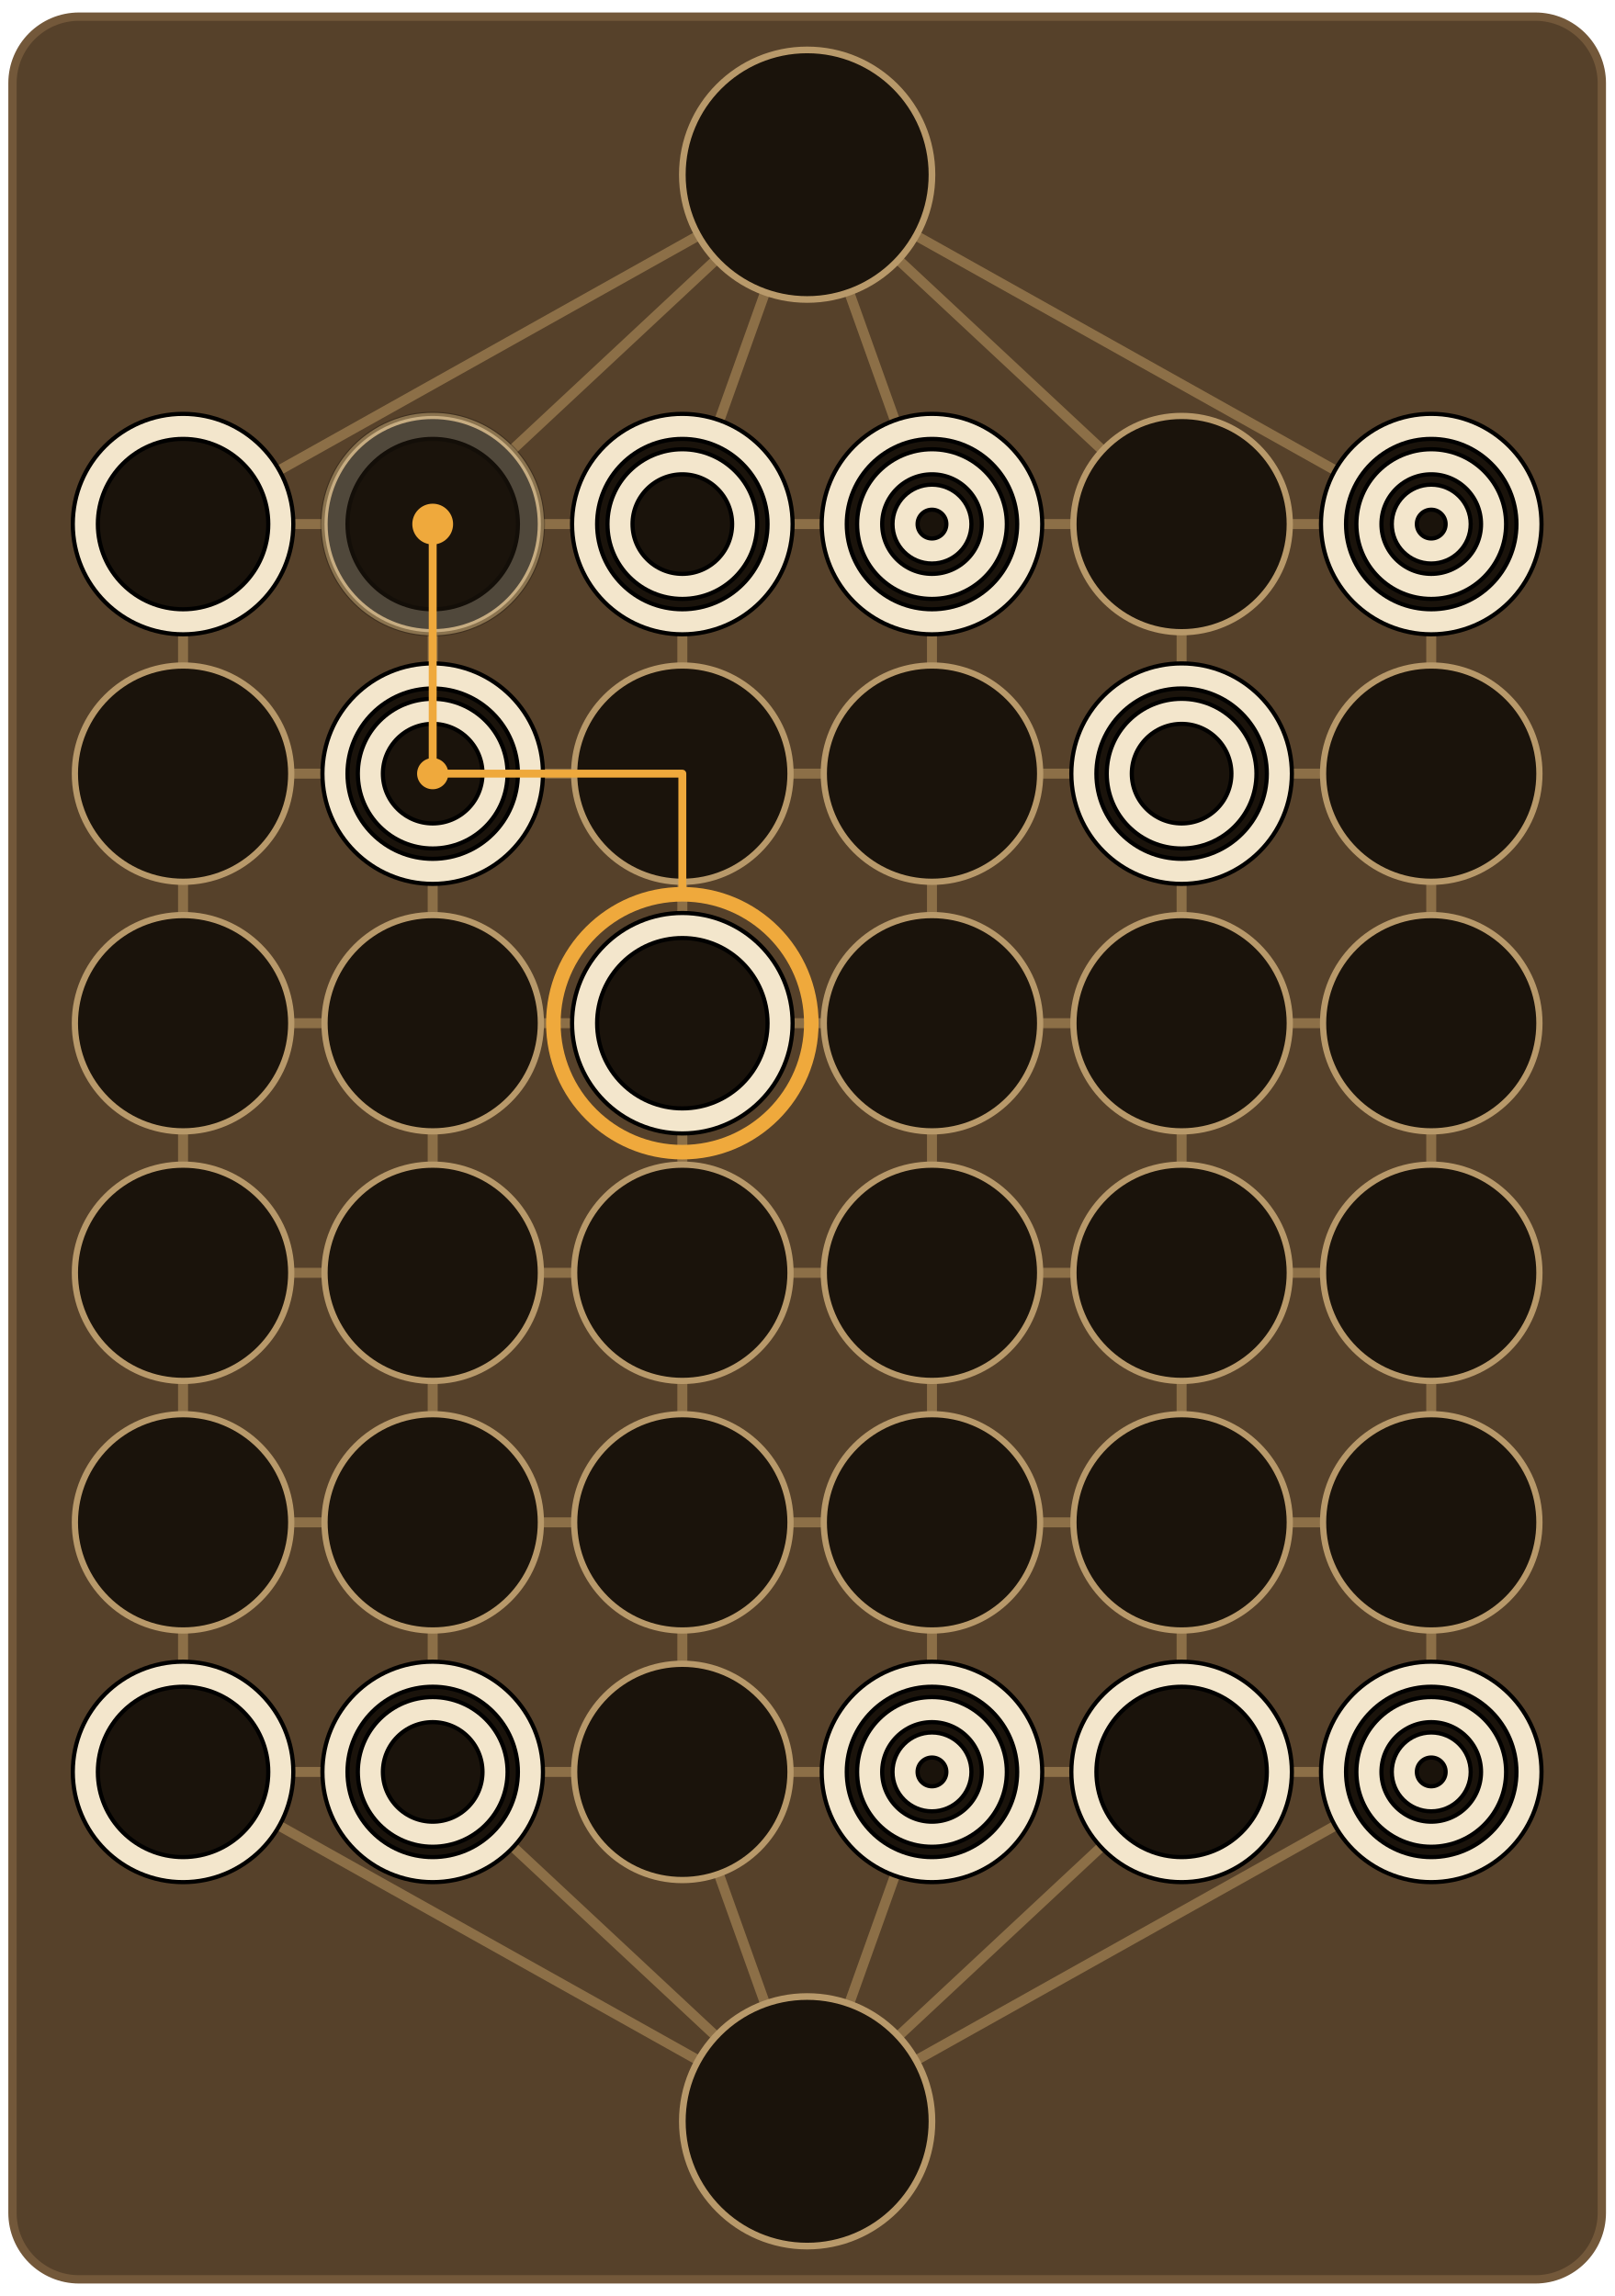
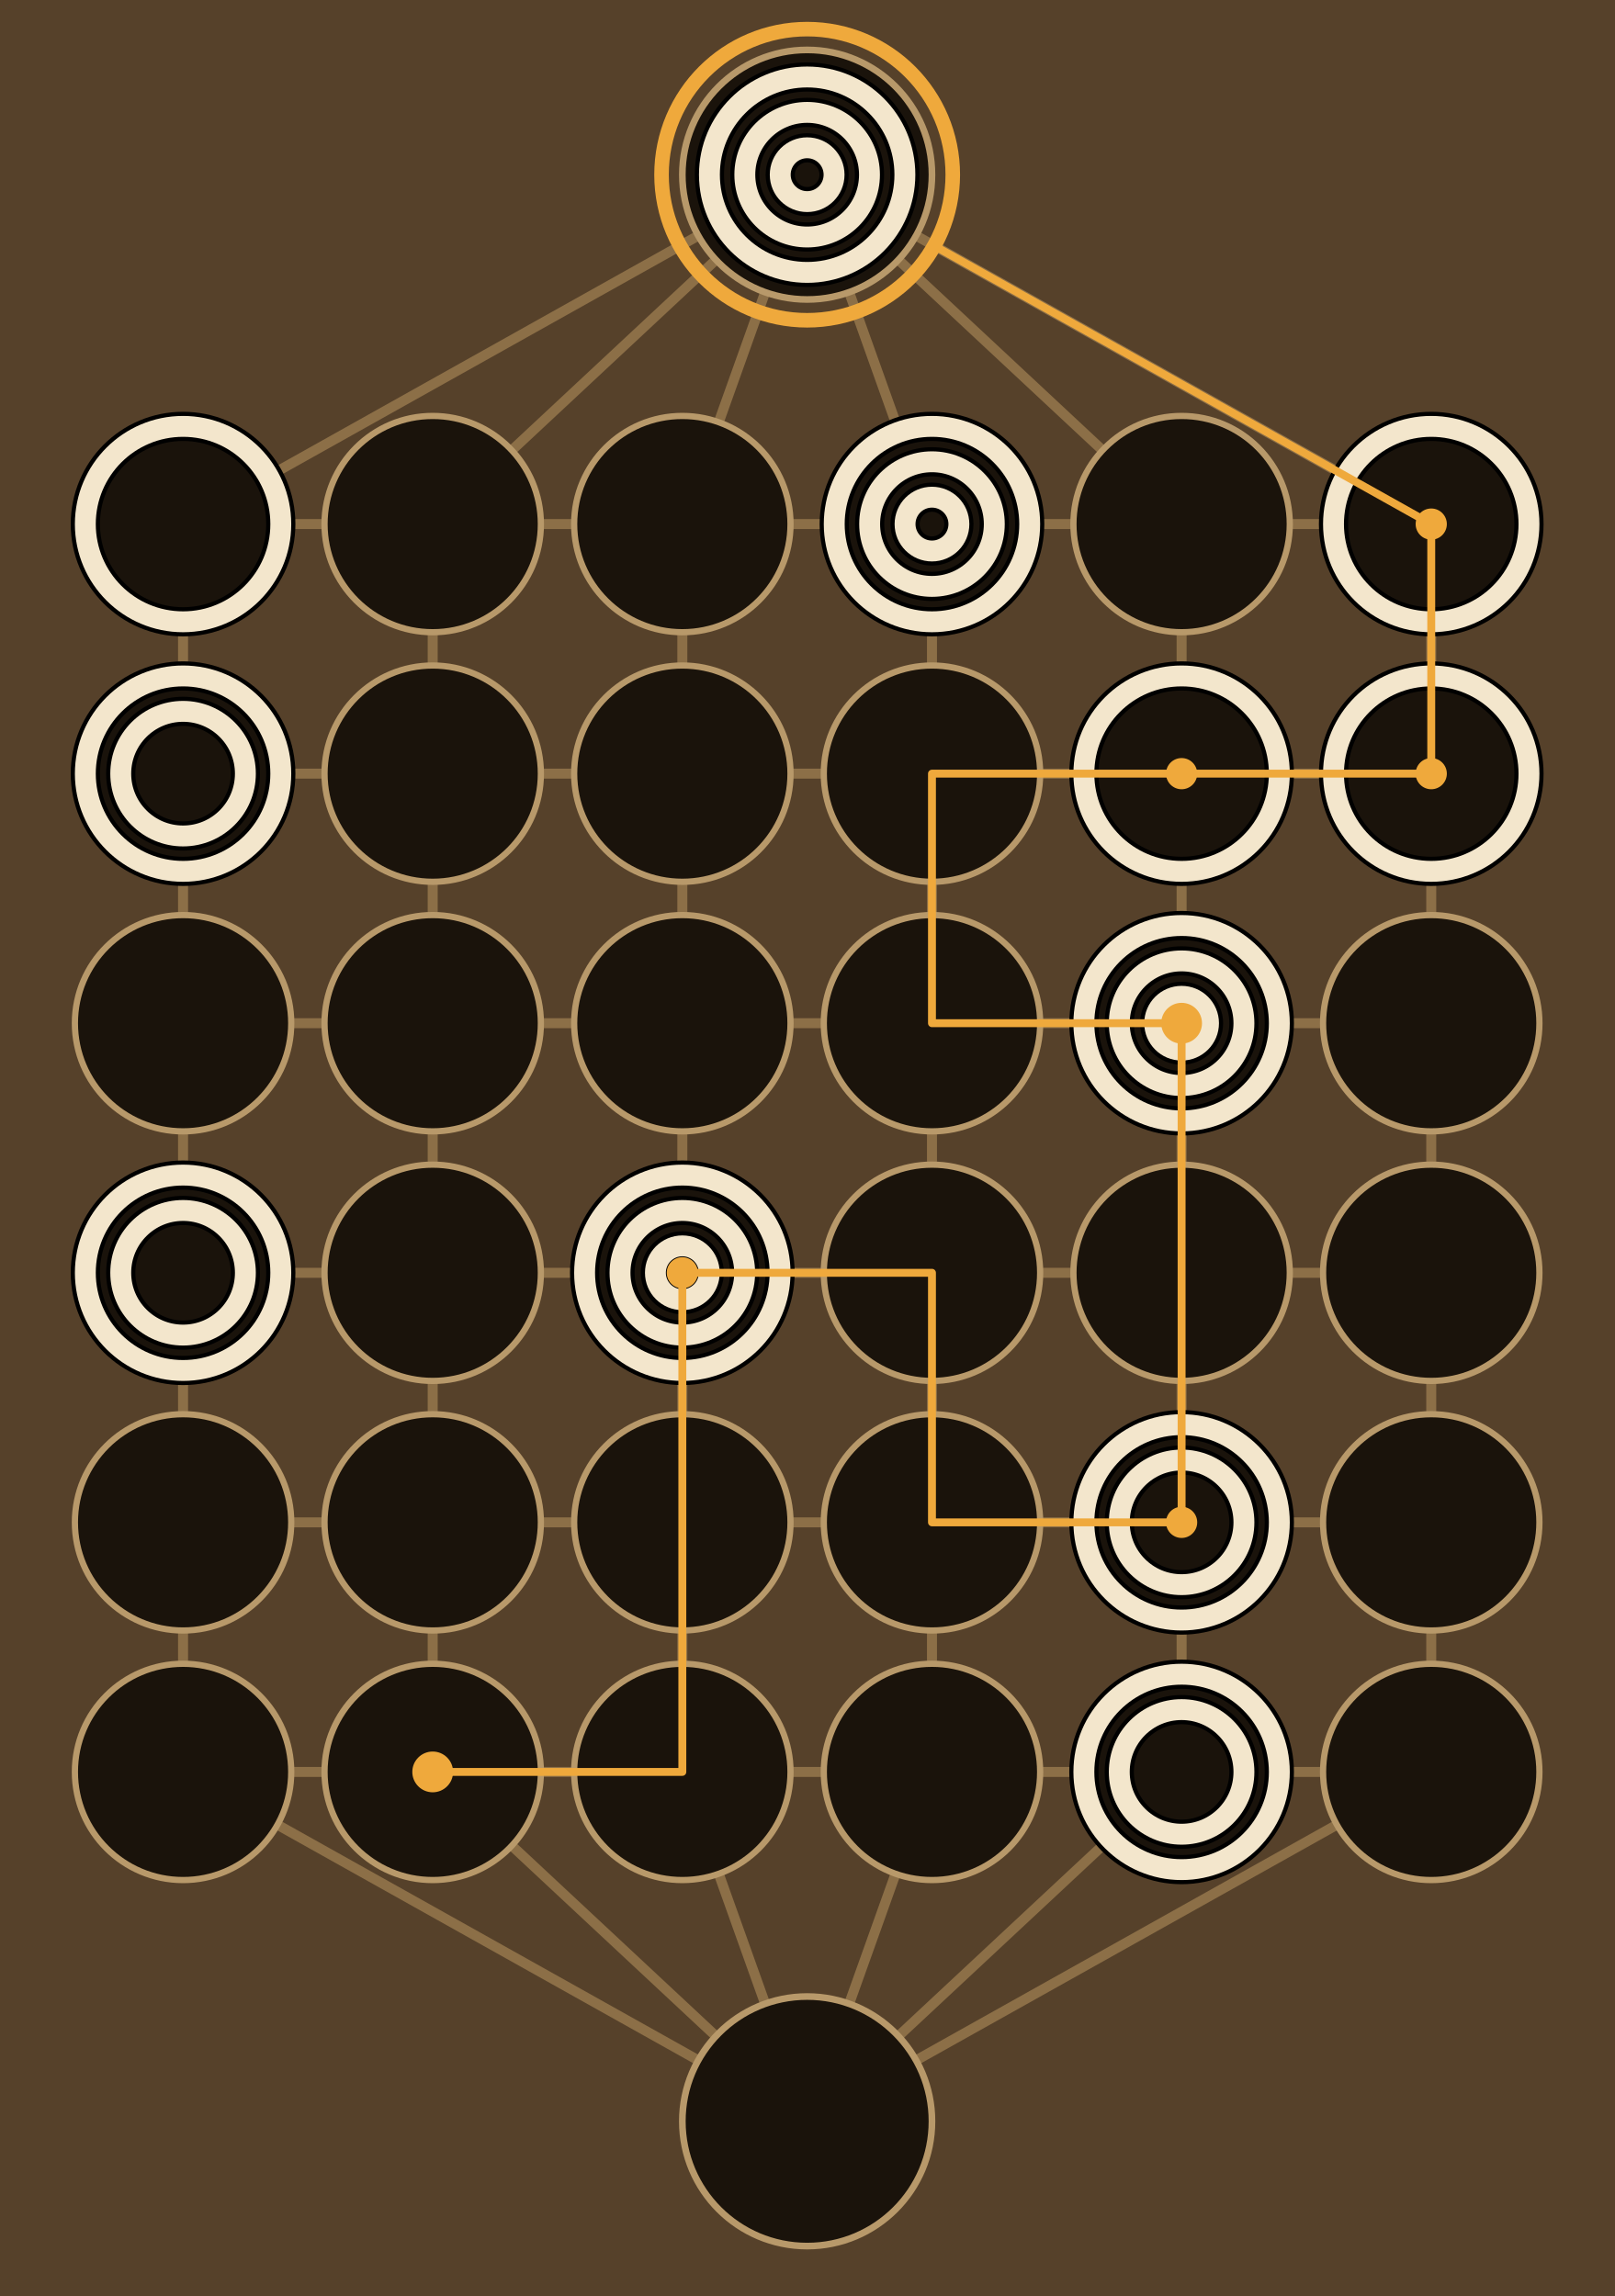
- <svg xmlns="http://www.w3.org/2000/svg" viewBox="-14 -96 388 552" role="img" aria-label="Gyges board">
-   <rect x="-11" y="-92" width="382" height="544" rx="16" stroke-width="2" style="fill:rgb(86, 65, 42);stroke:rgb(115, 88, 58);stroke-width:2px" />
-   <g stroke-width="2.4" stroke-linecap="round" style="stroke:rgb(140, 111, 71);stroke-width:2.4px;stroke-linecap:round">
+ <svg xmlns="http://www.w3.org/2000/svg" viewBox="-14 -96 388 552" preserveAspectRatio="xMidYMid meet" role="img" aria-label="Gyges board">
+   <rect x="-2000" y="-2000" width="4400" height="4600" style="fill:rgb(86, 65, 42);stroke:rgb(115, 88, 58);stroke-width:2px" />
+   <g stroke-linecap="round" style="stroke:rgb(140, 111, 71);stroke-width:2.4px;stroke-linecap:round">
+     <line x1="30" y1="30" x2="90" y2="30" />
    <line x1="30" y1="30" x2="30" y2="90" />
-     <line x1="30" y1="30" x2="90" y2="30" />
+     <line x1="30" y1="90" x2="90" y2="90" />
    <line x1="30" y1="90" x2="30" y2="150" />
-     <line x1="30" y1="90" x2="90" y2="90" />
+     <line x1="30" y1="150" x2="90" y2="150" />
    <line x1="30" y1="150" x2="30" y2="210" />
-     <line x1="30" y1="150" x2="90" y2="150" />
+     <line x1="30" y1="210" x2="90" y2="210" />
    <line x1="30" y1="210" x2="30" y2="270" />
-     <line x1="30" y1="210" x2="90" y2="210" />
+     <line x1="30" y1="270" x2="90" y2="270" />
    <line x1="30" y1="270" x2="30" y2="330" />
-     <line x1="30" y1="270" x2="90" y2="270" />
    <line x1="30" y1="330" x2="90" y2="330" />
+     <line x1="90" y1="30" x2="150" y2="30" />
    <line x1="90" y1="30" x2="90" y2="90" />
-     <line x1="90" y1="30" x2="150" y2="30" />
+     <line x1="90" y1="90" x2="150" y2="90" />
    <line x1="90" y1="90" x2="90" y2="150" />
-     <line x1="90" y1="90" x2="150" y2="90" />
+     <line x1="90" y1="150" x2="150" y2="150" />
    <line x1="90" y1="150" x2="90" y2="210" />
-     <line x1="90" y1="150" x2="150" y2="150" />
+     <line x1="90" y1="210" x2="150" y2="210" />
    <line x1="90" y1="210" x2="90" y2="270" />
-     <line x1="90" y1="210" x2="150" y2="210" />
+     <line x1="90" y1="270" x2="150" y2="270" />
    <line x1="90" y1="270" x2="90" y2="330" />
-     <line x1="90" y1="270" x2="150" y2="270" />
    <line x1="90" y1="330" x2="150" y2="330" />
+     <line x1="150" y1="30" x2="210" y2="30" />
    <line x1="150" y1="30" x2="150" y2="90" />
-     <line x1="150" y1="30" x2="210" y2="30" />
+     <line x1="150" y1="90" x2="210" y2="90" />
    <line x1="150" y1="90" x2="150" y2="150" />
-     <line x1="150" y1="90" x2="210" y2="90" />
+     <line x1="150" y1="150" x2="210" y2="150" />
    <line x1="150" y1="150" x2="150" y2="210" />
-     <line x1="150" y1="150" x2="210" y2="150" />
+     <line x1="150" y1="210" x2="210" y2="210" />
    <line x1="150" y1="210" x2="150" y2="270" />
-     <line x1="150" y1="210" x2="210" y2="210" />
+     <line x1="150" y1="270" x2="210" y2="270" />
    <line x1="150" y1="270" x2="150" y2="330" />
-     <line x1="150" y1="270" x2="210" y2="270" />
    <line x1="150" y1="330" x2="210" y2="330" />
+     <line x1="210" y1="30" x2="270" y2="30" />
    <line x1="210" y1="30" x2="210" y2="90" />
-     <line x1="210" y1="30" x2="270" y2="30" />
+     <line x1="210" y1="90" x2="270" y2="90" />
    <line x1="210" y1="90" x2="210" y2="150" />
-     <line x1="210" y1="90" x2="270" y2="90" />
+     <line x1="210" y1="150" x2="270" y2="150" />
    <line x1="210" y1="150" x2="210" y2="210" />
-     <line x1="210" y1="150" x2="270" y2="150" />
+     <line x1="210" y1="210" x2="270" y2="210" />
    <line x1="210" y1="210" x2="210" y2="270" />
-     <line x1="210" y1="210" x2="270" y2="210" />
+     <line x1="210" y1="270" x2="270" y2="270" />
    <line x1="210" y1="270" x2="210" y2="330" />
-     <line x1="210" y1="270" x2="270" y2="270" />
    <line x1="210" y1="330" x2="270" y2="330" />
+     <line x1="270" y1="30" x2="330" y2="30" />
    <line x1="270" y1="30" x2="270" y2="90" />
-     <line x1="270" y1="30" x2="330" y2="30" />
+     <line x1="270" y1="90" x2="330" y2="90" />
    <line x1="270" y1="90" x2="270" y2="150" />
-     <line x1="270" y1="90" x2="330" y2="90" />
+     <line x1="270" y1="150" x2="330" y2="150" />
    <line x1="270" y1="150" x2="270" y2="210" />
-     <line x1="270" y1="150" x2="330" y2="150" />
+     <line x1="270" y1="210" x2="330" y2="210" />
    <line x1="270" y1="210" x2="270" y2="270" />
-     <line x1="270" y1="210" x2="330" y2="210" />
+     <line x1="270" y1="270" x2="330" y2="270" />
    <line x1="270" y1="270" x2="270" y2="330" />
-     <line x1="270" y1="270" x2="330" y2="270" />
    <line x1="270" y1="330" x2="330" y2="330" />
    <line x1="330" y1="30" x2="330" y2="90" />
    <line x1="330" y1="90" x2="330" y2="150" />
    <line x1="330" y1="150" x2="330" y2="210" />
    <line x1="330" y1="210" x2="330" y2="270" />
    <line x1="330" y1="270" x2="330" y2="330" />
    <line x1="180" y1="-54" x2="30" y2="30" />
    <line x1="180" y1="414" x2="30" y2="330" />
    <line x1="180" y1="-54" x2="90" y2="30" />
    <line x1="180" y1="414" x2="90" y2="330" />
    <line x1="180" y1="-54" x2="150" y2="30" />
    <line x1="180" y1="414" x2="150" y2="330" />
    <line x1="180" y1="-54" x2="210" y2="30" />
    <line x1="180" y1="414" x2="210" y2="330" />
    <line x1="180" y1="-54" x2="270" y2="30" />
    <line x1="180" y1="414" x2="270" y2="330" />
    <line x1="180" y1="-54" x2="330" y2="30" />
    <line x1="180" y1="414" x2="330" y2="330" />
  </g>
-   <g>
-     <circle cx="180" cy="414" r="38" fill="transparent" style="fill:rgba(0, 0, 0, 0)" />
-     <circle cx="180" cy="414" r="30" stroke-width="1.6" style="fill:rgb(26, 19, 11);stroke:rgb(184, 153, 106);stroke-width:1.6px" />
-   </g>
-   <g>
-     <circle cx="180" cy="-54" r="38" fill="transparent" style="fill:rgba(0, 0, 0, 0)" />
-     <circle cx="180" cy="-54" r="30" stroke-width="1.6" style="fill:rgb(26, 19, 11);stroke:rgb(184, 153, 106);stroke-width:1.6px" />
-   </g>
-   <g>
-     <rect x="0" y="0" width="60" height="60" fill="transparent" style="fill:rgba(0, 0, 0, 0)" />
-     <circle cx="30" cy="30" r="26" stroke-width="1.5" style="fill:rgb(26, 19, 11);stroke:rgb(184, 153, 106);stroke-width:1.5px" />
-     <g>
-       <circle cx="30" cy="30" r="23.49" fill="none" stroke-width="7.02" style="fill:none;stroke:rgb(0, 0, 0);stroke-width:7.02px" />
-       <circle cx="30" cy="30" r="23.49" fill="none" stroke-width="5.02" style="fill:none;stroke:rgb(243, 230, 204);stroke-width:5.02px" />
-     </g>
-   </g>
-   <g>
-     <rect x="60" y="0" width="60" height="60" fill="transparent" style="fill:rgba(0, 0, 0, 0)" />
-     <circle cx="90" cy="30" r="26" stroke-width="1.5" style="fill:rgb(26, 19, 11);stroke:rgb(184, 153, 106);stroke-width:1.5px" />
-     <g opacity="0.25" style="opacity:0.25">
-       <circle cx="90" cy="30" r="23.49" fill="none" stroke-width="7.02" style="fill:none;stroke:rgb(0, 0, 0);stroke-width:7.02px" />
-       <circle cx="90" cy="30" r="23.49" fill="none" stroke-width="5.02" style="fill:none;stroke:rgb(243, 230, 204);stroke-width:5.02px" />
-     </g>
-   </g>
-   <g>
-     <rect x="120" y="0" width="60" height="60" fill="transparent" style="fill:rgba(0, 0, 0, 0)" />
-     <circle cx="150" cy="30" r="26" stroke-width="1.5" style="fill:rgb(26, 19, 11);stroke:rgb(184, 153, 106);stroke-width:1.5px" />
-     <g>
-       <circle cx="150" cy="30" r="23.49" fill="none" stroke-width="7.02" style="fill:none;stroke:rgb(0, 0, 0);stroke-width:7.02px" />
-       <circle cx="150" cy="30" r="23.49" fill="none" stroke-width="5.02" style="fill:none;stroke:rgb(243, 230, 204);stroke-width:5.02px" />
-       <circle cx="150" cy="30" r="14.98" fill="none" stroke-width="7.02" style="fill:none;stroke:rgb(0, 0, 0);stroke-width:7.02px" />
-       <circle cx="150" cy="30" r="14.98" fill="none" stroke-width="5.02" style="fill:none;stroke:rgb(243, 230, 204);stroke-width:5.02px" />
-     </g>
-   </g>
-   <g>
-     <rect x="180" y="0" width="60" height="60" fill="transparent" style="fill:rgba(0, 0, 0, 0)" />
-     <circle cx="210" cy="30" r="26" stroke-width="1.5" style="fill:rgb(26, 19, 11);stroke:rgb(184, 153, 106);stroke-width:1.5px" />
-     <g>
-       <circle cx="210" cy="30" r="23.49" fill="none" stroke-width="7.02" style="fill:none;stroke:rgb(0, 0, 0);stroke-width:7.02px" />
-       <circle cx="210" cy="30" r="23.49" fill="none" stroke-width="5.02" style="fill:none;stroke:rgb(243, 230, 204);stroke-width:5.02px" />
-       <circle cx="210" cy="30" r="14.98" fill="none" stroke-width="7.02" style="fill:none;stroke:rgb(0, 0, 0);stroke-width:7.02px" />
-       <circle cx="210" cy="30" r="14.98" fill="none" stroke-width="5.02" style="fill:none;stroke:rgb(243, 230, 204);stroke-width:5.02px" />
-       <circle cx="210" cy="30" r="6.47" fill="none" stroke-width="7.02" style="fill:none;stroke:rgb(0, 0, 0);stroke-width:7.02px" />
-       <circle cx="210" cy="30" r="6.47" fill="none" stroke-width="5.02" style="fill:none;stroke:rgb(243, 230, 204);stroke-width:5.02px" />
-     </g>
-   </g>
-   <g>
-     <rect x="240" y="0" width="60" height="60" fill="transparent" style="fill:rgba(0, 0, 0, 0)" />
-     <circle cx="270" cy="30" r="26" stroke-width="1.5" style="fill:rgb(26, 19, 11);stroke:rgb(184, 153, 106);stroke-width:1.5px" />
-     <g />
-   </g>
-   <g>
-     <rect x="300" y="0" width="60" height="60" fill="transparent" style="fill:rgba(0, 0, 0, 0)" />
-     <circle cx="330" cy="30" r="26" stroke-width="1.5" style="fill:rgb(26, 19, 11);stroke:rgb(184, 153, 106);stroke-width:1.5px" />
-     <g>
-       <circle cx="330" cy="30" r="23.49" fill="none" stroke-width="7.02" style="fill:none;stroke:rgb(0, 0, 0);stroke-width:7.02px" />
-       <circle cx="330" cy="30" r="23.49" fill="none" stroke-width="5.02" style="fill:none;stroke:rgb(243, 230, 204);stroke-width:5.02px" />
-       <circle cx="330" cy="30" r="14.98" fill="none" stroke-width="7.02" style="fill:none;stroke:rgb(0, 0, 0);stroke-width:7.02px" />
-       <circle cx="330" cy="30" r="14.98" fill="none" stroke-width="5.02" style="fill:none;stroke:rgb(243, 230, 204);stroke-width:5.02px" />
-       <circle cx="330" cy="30" r="6.47" fill="none" stroke-width="7.02" style="fill:none;stroke:rgb(0, 0, 0);stroke-width:7.02px" />
-       <circle cx="330" cy="30" r="6.47" fill="none" stroke-width="5.02" style="fill:none;stroke:rgb(243, 230, 204);stroke-width:5.02px" />
-     </g>
-   </g>
-   <g>
-     <rect x="0" y="60" width="60" height="60" fill="transparent" style="fill:rgba(0, 0, 0, 0)" />
-     <circle cx="30" cy="90" r="26" stroke-width="1.5" style="fill:rgb(26, 19, 11);stroke:rgb(184, 153, 106);stroke-width:1.5px" />
-   </g>
-   <g>
-     <rect x="60" y="60" width="60" height="60" fill="transparent" style="fill:rgba(0, 0, 0, 0)" />
-     <circle cx="90" cy="90" r="26" stroke-width="1.5" style="fill:rgb(26, 19, 11);stroke:rgb(184, 153, 106);stroke-width:1.5px" />
-     <g>
-       <circle cx="90" cy="90" r="23.49" fill="none" stroke-width="7.02" style="fill:none;stroke:rgb(0, 0, 0);stroke-width:7.02px" />
-       <circle cx="90" cy="90" r="23.49" fill="none" stroke-width="5.02" style="fill:none;stroke:rgb(243, 230, 204);stroke-width:5.02px" />
-       <circle cx="90" cy="90" r="14.98" fill="none" stroke-width="7.02" style="fill:none;stroke:rgb(0, 0, 0);stroke-width:7.02px" />
-       <circle cx="90" cy="90" r="14.98" fill="none" stroke-width="5.02" style="fill:none;stroke:rgb(243, 230, 204);stroke-width:5.02px" />
-     </g>
-   </g>
-   <g>
-     <rect x="120" y="60" width="60" height="60" fill="transparent" style="fill:rgba(0, 0, 0, 0)" />
-     <circle cx="150" cy="90" r="26" stroke-width="1.5" style="fill:rgb(26, 19, 11);stroke:rgb(184, 153, 106);stroke-width:1.5px" />
-   </g>
-   <g>
-     <rect x="180" y="60" width="60" height="60" fill="transparent" style="fill:rgba(0, 0, 0, 0)" />
-     <circle cx="210" cy="90" r="26" stroke-width="1.5" style="fill:rgb(26, 19, 11);stroke:rgb(184, 153, 106);stroke-width:1.5px" />
-   </g>
-   <g>
-     <rect x="240" y="60" width="60" height="60" fill="transparent" style="fill:rgba(0, 0, 0, 0)" />
-     <circle cx="270" cy="90" r="26" stroke-width="1.5" style="fill:rgb(26, 19, 11);stroke:rgb(184, 153, 106);stroke-width:1.5px" />
-     <circle cx="270" cy="90" r="23.49" fill="none" stroke-width="7.02" style="fill:none;stroke:rgb(0, 0, 0);stroke-width:7.02px" />
-     <circle cx="270" cy="90" r="23.49" fill="none" stroke-width="5.02" style="fill:none;stroke:rgb(243, 230, 204);stroke-width:5.02px" />
-     <circle cx="270" cy="90" r="14.98" fill="none" stroke-width="7.02" style="fill:none;stroke:rgb(0, 0, 0);stroke-width:7.02px" />
-     <circle cx="270" cy="90" r="14.98" fill="none" stroke-width="5.02" style="fill:none;stroke:rgb(243, 230, 204);stroke-width:5.02px" />
-   </g>
-   <g>
-     <rect x="300" y="60" width="60" height="60" fill="transparent" style="fill:rgba(0, 0, 0, 0)" />
-     <circle cx="330" cy="90" r="26" stroke-width="1.5" style="fill:rgb(26, 19, 11);stroke:rgb(184, 153, 106);stroke-width:1.5px" />
-   </g>
-   <g>
-     <rect x="0" y="120" width="60" height="60" fill="transparent" style="fill:rgba(0, 0, 0, 0)" />
-     <circle cx="30" cy="150" r="26" stroke-width="1.5" style="fill:rgb(26, 19, 11);stroke:rgb(184, 153, 106);stroke-width:1.5px" />
-   </g>
-   <g>
-     <rect x="60" y="120" width="60" height="60" fill="transparent" style="fill:rgba(0, 0, 0, 0)" />
-     <circle cx="90" cy="150" r="26" stroke-width="1.5" style="fill:rgb(26, 19, 11);stroke:rgb(184, 153, 106);stroke-width:1.5px" />
-   </g>
-   <g>
-     <rect x="120" y="120" width="60" height="60" fill="transparent" style="fill:rgba(0, 0, 0, 0)" />
-     <circle cx="150" cy="150" r="26" stroke-width="1.5" style="fill:rgb(26, 19, 11);stroke:rgb(184, 153, 106);stroke-width:1.5px" />
-     <g>
-       <circle cx="150" cy="150" r="23.49" fill="none" stroke-width="7.02" style="fill:none;stroke:rgb(0, 0, 0);stroke-width:7.02px" />
-       <circle cx="150" cy="150" r="23.49" fill="none" stroke-width="5.02" style="fill:none;stroke:rgb(243, 230, 204);stroke-width:5.02px" />
-     </g>
-   </g>
-   <g>
-     <rect x="180" y="120" width="60" height="60" fill="transparent" style="fill:rgba(0, 0, 0, 0)" />
-     <circle cx="210" cy="150" r="26" stroke-width="1.5" style="fill:rgb(26, 19, 11);stroke:rgb(184, 153, 106);stroke-width:1.5px" />
-   </g>
-   <g>
-     <rect x="240" y="120" width="60" height="60" fill="transparent" style="fill:rgba(0, 0, 0, 0)" />
-     <circle cx="270" cy="150" r="26" stroke-width="1.5" style="fill:rgb(26, 19, 11);stroke:rgb(184, 153, 106);stroke-width:1.5px" />
-   </g>
-   <g>
-     <rect x="300" y="120" width="60" height="60" fill="transparent" style="fill:rgba(0, 0, 0, 0)" />
-     <circle cx="330" cy="150" r="26" stroke-width="1.5" style="fill:rgb(26, 19, 11);stroke:rgb(184, 153, 106);stroke-width:1.5px" />
-   </g>
-   <g>
-     <rect x="0" y="180" width="60" height="60" fill="transparent" style="fill:rgba(0, 0, 0, 0)" />
-     <circle cx="30" cy="210" r="26" stroke-width="1.5" style="fill:rgb(26, 19, 11);stroke:rgb(184, 153, 106);stroke-width:1.5px" />
-   </g>
-   <g>
-     <rect x="60" y="180" width="60" height="60" fill="transparent" style="fill:rgba(0, 0, 0, 0)" />
-     <circle cx="90" cy="210" r="26" stroke-width="1.5" style="fill:rgb(26, 19, 11);stroke:rgb(184, 153, 106);stroke-width:1.5px" />
-   </g>
-   <g>
-     <rect x="120" y="180" width="60" height="60" fill="transparent" style="fill:rgba(0, 0, 0, 0)" />
-     <circle cx="150" cy="210" r="26" stroke-width="1.5" style="fill:rgb(26, 19, 11);stroke:rgb(184, 153, 106);stroke-width:1.5px" />
-   </g>
-   <g>
-     <rect x="180" y="180" width="60" height="60" fill="transparent" style="fill:rgba(0, 0, 0, 0)" />
-     <circle cx="210" cy="210" r="26" stroke-width="1.5" style="fill:rgb(26, 19, 11);stroke:rgb(184, 153, 106);stroke-width:1.5px" />
-   </g>
-   <g>
-     <rect x="240" y="180" width="60" height="60" fill="transparent" style="fill:rgba(0, 0, 0, 0)" />
-     <circle cx="270" cy="210" r="26" stroke-width="1.5" style="fill:rgb(26, 19, 11);stroke:rgb(184, 153, 106);stroke-width:1.5px" />
-   </g>
-   <g>
-     <rect x="300" y="180" width="60" height="60" fill="transparent" style="fill:rgba(0, 0, 0, 0)" />
-     <circle cx="330" cy="210" r="26" stroke-width="1.5" style="fill:rgb(26, 19, 11);stroke:rgb(184, 153, 106);stroke-width:1.5px" />
-   </g>
-   <g>
-     <rect x="0" y="240" width="60" height="60" fill="transparent" style="fill:rgba(0, 0, 0, 0)" />
-     <circle cx="30" cy="270" r="26" stroke-width="1.5" style="fill:rgb(26, 19, 11);stroke:rgb(184, 153, 106);stroke-width:1.5px" />
-   </g>
-   <g>
-     <rect x="60" y="240" width="60" height="60" fill="transparent" style="fill:rgba(0, 0, 0, 0)" />
-     <circle cx="90" cy="270" r="26" stroke-width="1.5" style="fill:rgb(26, 19, 11);stroke:rgb(184, 153, 106);stroke-width:1.5px" />
-   </g>
-   <g>
-     <rect x="120" y="240" width="60" height="60" fill="transparent" style="fill:rgba(0, 0, 0, 0)" />
-     <circle cx="150" cy="270" r="26" stroke-width="1.5" style="fill:rgb(26, 19, 11);stroke:rgb(184, 153, 106);stroke-width:1.5px" />
-   </g>
-   <g>
-     <rect x="180" y="240" width="60" height="60" fill="transparent" style="fill:rgba(0, 0, 0, 0)" />
-     <circle cx="210" cy="270" r="26" stroke-width="1.5" style="fill:rgb(26, 19, 11);stroke:rgb(184, 153, 106);stroke-width:1.5px" />
-   </g>
-   <g>
-     <rect x="240" y="240" width="60" height="60" fill="transparent" style="fill:rgba(0, 0, 0, 0)" />
-     <circle cx="270" cy="270" r="26" stroke-width="1.5" style="fill:rgb(26, 19, 11);stroke:rgb(184, 153, 106);stroke-width:1.5px" />
-   </g>
-   <g>
-     <rect x="300" y="240" width="60" height="60" fill="transparent" style="fill:rgba(0, 0, 0, 0)" />
-     <circle cx="330" cy="270" r="26" stroke-width="1.5" style="fill:rgb(26, 19, 11);stroke:rgb(184, 153, 106);stroke-width:1.5px" />
-   </g>
-   <g>
-     <rect x="0" y="300" width="60" height="60" fill="transparent" style="fill:rgba(0, 0, 0, 0)" />
-     <circle cx="30" cy="330" r="26" stroke-width="1.5" style="fill:rgb(26, 19, 11);stroke:rgb(184, 153, 106);stroke-width:1.5px" />
-     <g>
-       <circle cx="30" cy="330" r="23.49" fill="none" stroke-width="7.02" style="fill:none;stroke:rgb(0, 0, 0);stroke-width:7.02px" />
-       <circle cx="30" cy="330" r="23.49" fill="none" stroke-width="5.02" style="fill:none;stroke:rgb(243, 230, 204);stroke-width:5.02px" />
-     </g>
-   </g>
-   <g>
-     <rect x="60" y="300" width="60" height="60" fill="transparent" style="fill:rgba(0, 0, 0, 0)" />
-     <circle cx="90" cy="330" r="26" stroke-width="1.5" style="fill:rgb(26, 19, 11);stroke:rgb(184, 153, 106);stroke-width:1.5px" />
-     <g>
-       <circle cx="90" cy="330" r="23.49" fill="none" stroke-width="7.02" style="fill:none;stroke:rgb(0, 0, 0);stroke-width:7.02px" />
-       <circle cx="90" cy="330" r="23.49" fill="none" stroke-width="5.02" style="fill:none;stroke:rgb(243, 230, 204);stroke-width:5.02px" />
-       <circle cx="90" cy="330" r="14.98" fill="none" stroke-width="7.02" style="fill:none;stroke:rgb(0, 0, 0);stroke-width:7.02px" />
-       <circle cx="90" cy="330" r="14.98" fill="none" stroke-width="5.02" style="fill:none;stroke:rgb(243, 230, 204);stroke-width:5.02px" />
-     </g>
-   </g>
-   <g>
-     <rect x="120" y="300" width="60" height="60" fill="transparent" style="fill:rgba(0, 0, 0, 0)" />
-     <circle cx="150" cy="330" r="26" stroke-width="1.5" style="fill:rgb(26, 19, 11);stroke:rgb(184, 153, 106);stroke-width:1.5px" />
-   </g>
-   <g>
-     <rect x="180" y="300" width="60" height="60" fill="transparent" style="fill:rgba(0, 0, 0, 0)" />
-     <circle cx="210" cy="330" r="26" stroke-width="1.5" style="fill:rgb(26, 19, 11);stroke:rgb(184, 153, 106);stroke-width:1.5px" />
-     <g>
-       <circle cx="210" cy="330" r="23.49" fill="none" stroke-width="7.02" style="fill:none;stroke:rgb(0, 0, 0);stroke-width:7.02px" />
-       <circle cx="210" cy="330" r="23.49" fill="none" stroke-width="5.02" style="fill:none;stroke:rgb(243, 230, 204);stroke-width:5.02px" />
-       <circle cx="210" cy="330" r="14.98" fill="none" stroke-width="7.02" style="fill:none;stroke:rgb(0, 0, 0);stroke-width:7.02px" />
-       <circle cx="210" cy="330" r="14.98" fill="none" stroke-width="5.02" style="fill:none;stroke:rgb(243, 230, 204);stroke-width:5.02px" />
-       <circle cx="210" cy="330" r="6.47" fill="none" stroke-width="7.02" style="fill:none;stroke:rgb(0, 0, 0);stroke-width:7.02px" />
-       <circle cx="210" cy="330" r="6.47" fill="none" stroke-width="5.02" style="fill:none;stroke:rgb(243, 230, 204);stroke-width:5.02px" />
-     </g>
-   </g>
-   <g>
-     <rect x="240" y="300" width="60" height="60" fill="transparent" style="fill:rgba(0, 0, 0, 0)" />
-     <circle cx="270" cy="330" r="26" stroke-width="1.5" style="fill:rgb(26, 19, 11);stroke:rgb(184, 153, 106);stroke-width:1.5px" />
-     <g>
-       <circle cx="270" cy="330" r="23.49" fill="none" stroke-width="7.02" style="fill:none;stroke:rgb(0, 0, 0);stroke-width:7.02px" />
-       <circle cx="270" cy="330" r="23.49" fill="none" stroke-width="5.02" style="fill:none;stroke:rgb(243, 230, 204);stroke-width:5.02px" />
-     </g>
-   </g>
-   <g>
-     <rect x="300" y="300" width="60" height="60" fill="transparent" style="fill:rgba(0, 0, 0, 0)" />
-     <circle cx="330" cy="330" r="26" stroke-width="1.5" style="fill:rgb(26, 19, 11);stroke:rgb(184, 153, 106);stroke-width:1.5px" />
-     <g>
-       <circle cx="330" cy="330" r="23.49" fill="none" stroke-width="7.02" style="fill:none;stroke:rgb(0, 0, 0);stroke-width:7.02px" />
-       <circle cx="330" cy="330" r="23.49" fill="none" stroke-width="5.02" style="fill:none;stroke:rgb(243, 230, 204);stroke-width:5.02px" />
-       <circle cx="330" cy="330" r="14.98" fill="none" stroke-width="7.02" style="fill:none;stroke:rgb(0, 0, 0);stroke-width:7.02px" />
-       <circle cx="330" cy="330" r="14.98" fill="none" stroke-width="5.02" style="fill:none;stroke:rgb(243, 230, 204);stroke-width:5.02px" />
-       <circle cx="330" cy="330" r="6.47" fill="none" stroke-width="7.02" style="fill:none;stroke:rgb(0, 0, 0);stroke-width:7.02px" />
-       <circle cx="330" cy="330" r="6.47" fill="none" stroke-width="5.02" style="fill:none;stroke:rgb(243, 230, 204);stroke-width:5.02px" />
-     </g>
-   </g>
-   <g />
-   <g>
-     <circle cx="150" cy="150" r="31" fill="none" stroke-width="3.5" style="fill:none;stroke:rgb(239, 169, 60);stroke-width:3.5px" />
-   </g>
-   <g>
-     <polyline points="90,30 90,90 150,90 150,119" fill="none" stroke-width="1.9" stroke-linecap="round" stroke-linejoin="round" style="fill:none;stroke:rgb(239, 169, 60);stroke-width:1.9px;stroke-linecap:round;stroke-linejoin:round" />
-     <circle cx="90" cy="30" r="4.9" style="fill:rgb(239, 169, 60)" />
-     <circle cx="90" cy="90" r="3.75" style="fill:rgb(239, 169, 60)" />
-   </g>
+   <circle cx="180" cy="414" r="30" style="fill:rgb(26, 19, 11);stroke:rgb(184, 153, 106);stroke-width:1.6px" />
+   <circle cx="180" cy="-54" r="30" style="fill:rgb(26, 19, 11);stroke:rgb(184, 153, 106);stroke-width:1.6px" />
+   <circle cx="180" cy="-54" r="23.49" fill="none" style="fill:none;stroke:rgb(0, 0, 0);stroke-width:7.02px" />
+   <circle cx="180" cy="-54" r="23.49" fill="none" style="fill:none;stroke:rgb(243, 230, 204);stroke-width:5.02px" />
+   <circle cx="180" cy="-54" r="14.98" fill="none" style="fill:none;stroke:rgb(0, 0, 0);stroke-width:7.02px" />
+   <circle cx="180" cy="-54" r="14.98" fill="none" style="fill:none;stroke:rgb(243, 230, 204);stroke-width:5.02px" />
+   <circle cx="180" cy="-54" r="6.47" fill="none" style="fill:none;stroke:rgb(0, 0, 0);stroke-width:7.02px" />
+   <circle cx="180" cy="-54" r="6.47" fill="none" style="fill:none;stroke:rgb(243, 230, 204);stroke-width:5.02px" />
+   <circle cx="30" cy="30" r="26" style="fill:rgb(26, 19, 11);stroke:rgb(184, 153, 106);stroke-width:1.5px" />
+   <circle cx="30" cy="90" r="26" style="fill:rgb(26, 19, 11);stroke:rgb(184, 153, 106);stroke-width:1.5px" />
+   <circle cx="30" cy="150" r="26" style="fill:rgb(26, 19, 11);stroke:rgb(184, 153, 106);stroke-width:1.5px" />
+   <circle cx="30" cy="210" r="26" style="fill:rgb(26, 19, 11);stroke:rgb(184, 153, 106);stroke-width:1.5px" />
+   <circle cx="30" cy="270" r="26" style="fill:rgb(26, 19, 11);stroke:rgb(184, 153, 106);stroke-width:1.5px" />
+   <circle cx="30" cy="330" r="26" style="fill:rgb(26, 19, 11);stroke:rgb(184, 153, 106);stroke-width:1.5px" />
+   <circle cx="90" cy="30" r="26" style="fill:rgb(26, 19, 11);stroke:rgb(184, 153, 106);stroke-width:1.5px" />
+   <circle cx="90" cy="90" r="26" style="fill:rgb(26, 19, 11);stroke:rgb(184, 153, 106);stroke-width:1.5px" />
+   <circle cx="90" cy="150" r="26" style="fill:rgb(26, 19, 11);stroke:rgb(184, 153, 106);stroke-width:1.5px" />
+   <circle cx="90" cy="210" r="26" style="fill:rgb(26, 19, 11);stroke:rgb(184, 153, 106);stroke-width:1.5px" />
+   <circle cx="90" cy="270" r="26" style="fill:rgb(26, 19, 11);stroke:rgb(184, 153, 106);stroke-width:1.5px" />
+   <circle cx="90" cy="330" r="26" style="fill:rgb(26, 19, 11);stroke:rgb(184, 153, 106);stroke-width:1.5px" />
+   <circle cx="150" cy="30" r="26" style="fill:rgb(26, 19, 11);stroke:rgb(184, 153, 106);stroke-width:1.5px" />
+   <circle cx="150" cy="90" r="26" style="fill:rgb(26, 19, 11);stroke:rgb(184, 153, 106);stroke-width:1.5px" />
+   <circle cx="150" cy="150" r="26" style="fill:rgb(26, 19, 11);stroke:rgb(184, 153, 106);stroke-width:1.5px" />
+   <circle cx="150" cy="210" r="26" style="fill:rgb(26, 19, 11);stroke:rgb(184, 153, 106);stroke-width:1.5px" />
+   <circle cx="150" cy="270" r="26" style="fill:rgb(26, 19, 11);stroke:rgb(184, 153, 106);stroke-width:1.5px" />
+   <circle cx="150" cy="330" r="26" style="fill:rgb(26, 19, 11);stroke:rgb(184, 153, 106);stroke-width:1.5px" />
+   <circle cx="210" cy="30" r="26" style="fill:rgb(26, 19, 11);stroke:rgb(184, 153, 106);stroke-width:1.5px" />
+   <circle cx="210" cy="90" r="26" style="fill:rgb(26, 19, 11);stroke:rgb(184, 153, 106);stroke-width:1.5px" />
+   <circle cx="210" cy="150" r="26" style="fill:rgb(26, 19, 11);stroke:rgb(184, 153, 106);stroke-width:1.5px" />
+   <circle cx="210" cy="210" r="26" style="fill:rgb(26, 19, 11);stroke:rgb(184, 153, 106);stroke-width:1.5px" />
+   <circle cx="210" cy="270" r="26" style="fill:rgb(26, 19, 11);stroke:rgb(184, 153, 106);stroke-width:1.5px" />
+   <circle cx="210" cy="330" r="26" style="fill:rgb(26, 19, 11);stroke:rgb(184, 153, 106);stroke-width:1.5px" />
+   <circle cx="270" cy="30" r="26" style="fill:rgb(26, 19, 11);stroke:rgb(184, 153, 106);stroke-width:1.5px" />
+   <circle cx="270" cy="90" r="26" style="fill:rgb(26, 19, 11);stroke:rgb(184, 153, 106);stroke-width:1.5px" />
+   <circle cx="270" cy="150" r="26" style="fill:rgb(26, 19, 11);stroke:rgb(184, 153, 106);stroke-width:1.5px" />
+   <circle cx="270" cy="210" r="26" style="fill:rgb(26, 19, 11);stroke:rgb(184, 153, 106);stroke-width:1.5px" />
+   <circle cx="270" cy="270" r="26" style="fill:rgb(26, 19, 11);stroke:rgb(184, 153, 106);stroke-width:1.5px" />
+   <circle cx="270" cy="330" r="26" style="fill:rgb(26, 19, 11);stroke:rgb(184, 153, 106);stroke-width:1.5px" />
+   <circle cx="330" cy="30" r="26" style="fill:rgb(26, 19, 11);stroke:rgb(184, 153, 106);stroke-width:1.5px" />
+   <circle cx="330" cy="90" r="26" style="fill:rgb(26, 19, 11);stroke:rgb(184, 153, 106);stroke-width:1.5px" />
+   <circle cx="330" cy="150" r="26" style="fill:rgb(26, 19, 11);stroke:rgb(184, 153, 106);stroke-width:1.5px" />
+   <circle cx="330" cy="210" r="26" style="fill:rgb(26, 19, 11);stroke:rgb(184, 153, 106);stroke-width:1.5px" />
+   <circle cx="330" cy="270" r="26" style="fill:rgb(26, 19, 11);stroke:rgb(184, 153, 106);stroke-width:1.5px" />
+   <circle cx="330" cy="330" r="26" style="fill:rgb(26, 19, 11);stroke:rgb(184, 153, 106);stroke-width:1.5px" />
+   <circle cx="330" cy="30" r="23.49" fill="none" style="fill:none;stroke:rgb(0, 0, 0);stroke-width:7.02px" />
+   <circle cx="330" cy="30" r="23.49" fill="none" style="fill:none;stroke:rgb(243, 230, 204);stroke-width:5.02px" />
+   <circle cx="210" cy="30" r="23.49" fill="none" style="fill:none;stroke:rgb(0, 0, 0);stroke-width:7.02px" />
+   <circle cx="210" cy="30" r="23.49" fill="none" style="fill:none;stroke:rgb(243, 230, 204);stroke-width:5.02px" />
+   <circle cx="210" cy="30" r="14.98" fill="none" style="fill:none;stroke:rgb(0, 0, 0);stroke-width:7.02px" />
+   <circle cx="210" cy="30" r="14.98" fill="none" style="fill:none;stroke:rgb(243, 230, 204);stroke-width:5.02px" />
+   <circle cx="210" cy="30" r="6.47" fill="none" style="fill:none;stroke:rgb(0, 0, 0);stroke-width:7.02px" />
+   <circle cx="210" cy="30" r="6.47" fill="none" style="fill:none;stroke:rgb(243, 230, 204);stroke-width:5.02px" />
+   <circle cx="30" cy="30" r="23.49" fill="none" style="fill:none;stroke:rgb(0, 0, 0);stroke-width:7.02px" />
+   <circle cx="30" cy="30" r="23.49" fill="none" style="fill:none;stroke:rgb(243, 230, 204);stroke-width:5.02px" />
+   <circle cx="330" cy="90" r="23.49" fill="none" style="fill:none;stroke:rgb(0, 0, 0);stroke-width:7.02px" />
+   <circle cx="330" cy="90" r="23.49" fill="none" style="fill:none;stroke:rgb(243, 230, 204);stroke-width:5.02px" />
+   <circle cx="270" cy="90" r="23.49" fill="none" style="fill:none;stroke:rgb(0, 0, 0);stroke-width:7.02px" />
+   <circle cx="270" cy="90" r="23.49" fill="none" style="fill:none;stroke:rgb(243, 230, 204);stroke-width:5.02px" />
+   <circle cx="30" cy="90" r="23.49" fill="none" style="fill:none;stroke:rgb(0, 0, 0);stroke-width:7.02px" />
+   <circle cx="30" cy="90" r="23.49" fill="none" style="fill:none;stroke:rgb(243, 230, 204);stroke-width:5.02px" />
+   <circle cx="30" cy="90" r="14.98" fill="none" style="fill:none;stroke:rgb(0, 0, 0);stroke-width:7.02px" />
+   <circle cx="30" cy="90" r="14.98" fill="none" style="fill:none;stroke:rgb(243, 230, 204);stroke-width:5.02px" />
+   <circle cx="270" cy="150" r="23.49" fill="none" style="fill:none;stroke:rgb(0, 0, 0);stroke-width:7.02px" />
+   <circle cx="270" cy="150" r="23.49" fill="none" style="fill:none;stroke:rgb(243, 230, 204);stroke-width:5.02px" />
+   <circle cx="270" cy="150" r="14.98" fill="none" style="fill:none;stroke:rgb(0, 0, 0);stroke-width:7.02px" />
+   <circle cx="270" cy="150" r="14.98" fill="none" style="fill:none;stroke:rgb(243, 230, 204);stroke-width:5.02px" />
+   <circle cx="270" cy="150" r="6.47" fill="none" style="fill:none;stroke:rgb(0, 0, 0);stroke-width:7.02px" />
+   <circle cx="270" cy="150" r="6.47" fill="none" style="fill:none;stroke:rgb(243, 230, 204);stroke-width:5.02px" />
+   <circle cx="150" cy="210" r="23.49" fill="none" style="fill:none;stroke:rgb(0, 0, 0);stroke-width:7.02px" />
+   <circle cx="150" cy="210" r="23.49" fill="none" style="fill:none;stroke:rgb(243, 230, 204);stroke-width:5.02px" />
+   <circle cx="150" cy="210" r="14.98" fill="none" style="fill:none;stroke:rgb(0, 0, 0);stroke-width:7.02px" />
+   <circle cx="150" cy="210" r="14.98" fill="none" style="fill:none;stroke:rgb(243, 230, 204);stroke-width:5.02px" />
+   <circle cx="150" cy="210" r="6.47" fill="none" style="fill:none;stroke:rgb(0, 0, 0);stroke-width:7.02px" />
+   <circle cx="150" cy="210" r="6.47" fill="none" style="fill:none;stroke:rgb(243, 230, 204);stroke-width:5.02px" />
+   <circle cx="30" cy="210" r="23.49" fill="none" style="fill:none;stroke:rgb(0, 0, 0);stroke-width:7.02px" />
+   <circle cx="30" cy="210" r="23.49" fill="none" style="fill:none;stroke:rgb(243, 230, 204);stroke-width:5.02px" />
+   <circle cx="30" cy="210" r="14.98" fill="none" style="fill:none;stroke:rgb(0, 0, 0);stroke-width:7.02px" />
+   <circle cx="30" cy="210" r="14.98" fill="none" style="fill:none;stroke:rgb(243, 230, 204);stroke-width:5.02px" />
+   <circle cx="270" cy="270" r="23.49" fill="none" style="fill:none;stroke:rgb(0, 0, 0);stroke-width:7.02px" />
+   <circle cx="270" cy="270" r="23.49" fill="none" style="fill:none;stroke:rgb(243, 230, 204);stroke-width:5.02px" />
+   <circle cx="270" cy="270" r="14.98" fill="none" style="fill:none;stroke:rgb(0, 0, 0);stroke-width:7.02px" />
+   <circle cx="270" cy="270" r="14.98" fill="none" style="fill:none;stroke:rgb(243, 230, 204);stroke-width:5.02px" />
+   <circle cx="270" cy="330" r="23.49" fill="none" style="fill:none;stroke:rgb(0, 0, 0);stroke-width:7.02px" />
+   <circle cx="270" cy="330" r="23.49" fill="none" style="fill:none;stroke:rgb(243, 230, 204);stroke-width:5.02px" />
+   <circle cx="270" cy="330" r="14.98" fill="none" style="fill:none;stroke:rgb(0, 0, 0);stroke-width:7.02px" />
+   <circle cx="270" cy="330" r="14.98" fill="none" style="fill:none;stroke:rgb(243, 230, 204);stroke-width:5.02px" />
+   <circle cx="180" cy="-54" r="35" fill="none" style="fill:none;stroke:rgb(239, 169, 60);stroke-width:3.5px" />
+   <polyline points="90,330 150,330 150,210 210,210 210,270 270,270 270,150 210,150 210,90 270,90 330,90 330,30 210.54,-36.9" fill="none" stroke-linecap="round" stroke-linejoin="round" style="fill:none;stroke:rgb(239, 169, 60);stroke-width:1.9px;stroke-linecap:round;stroke-linejoin:round" />
+   <circle cx="90" cy="330" r="4.9" style="fill:rgb(239, 169, 60)" />
+   <circle cx="270" cy="150" r="4.9" style="fill:rgb(239, 169, 60)" />
+   <circle cx="150" cy="210" r="3.75" style="fill:rgb(239, 169, 60)" />
+   <circle cx="270" cy="270" r="3.75" style="fill:rgb(239, 169, 60)" />
+   <circle cx="270" cy="90" r="3.75" style="fill:rgb(239, 169, 60)" />
+   <circle cx="330" cy="90" r="3.75" style="fill:rgb(239, 169, 60)" />
+   <circle cx="330" cy="30" r="3.75" style="fill:rgb(239, 169, 60)" />
</svg>
